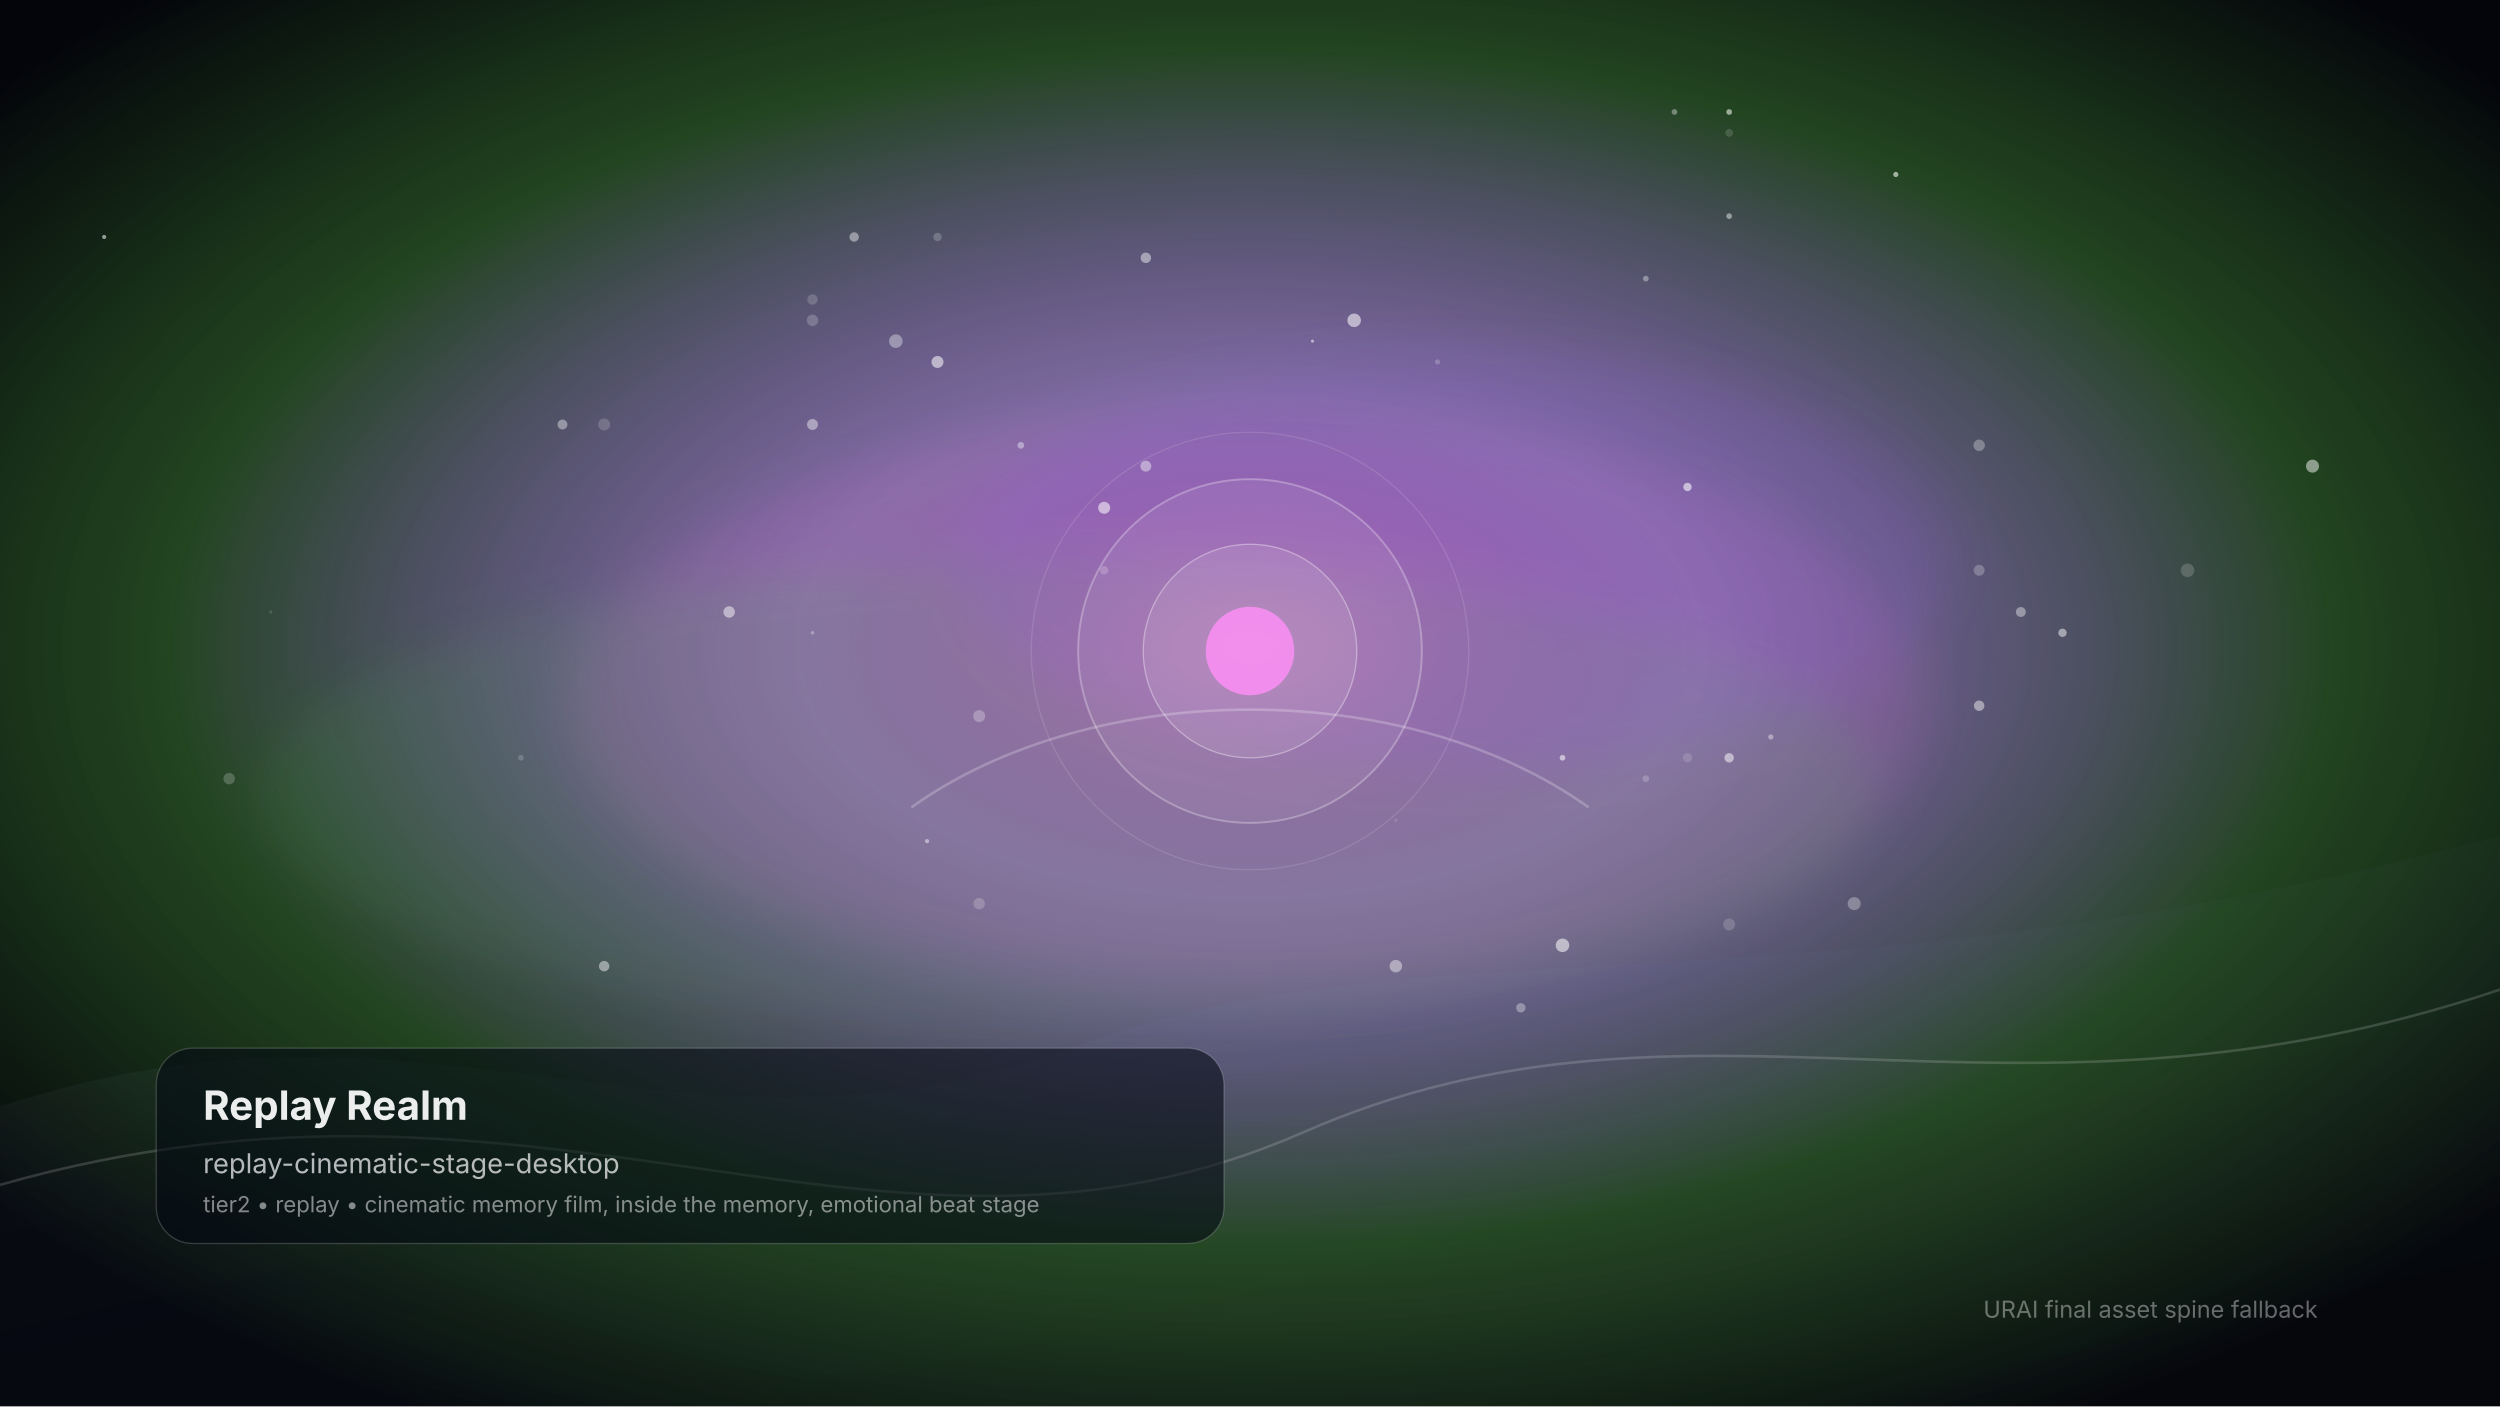
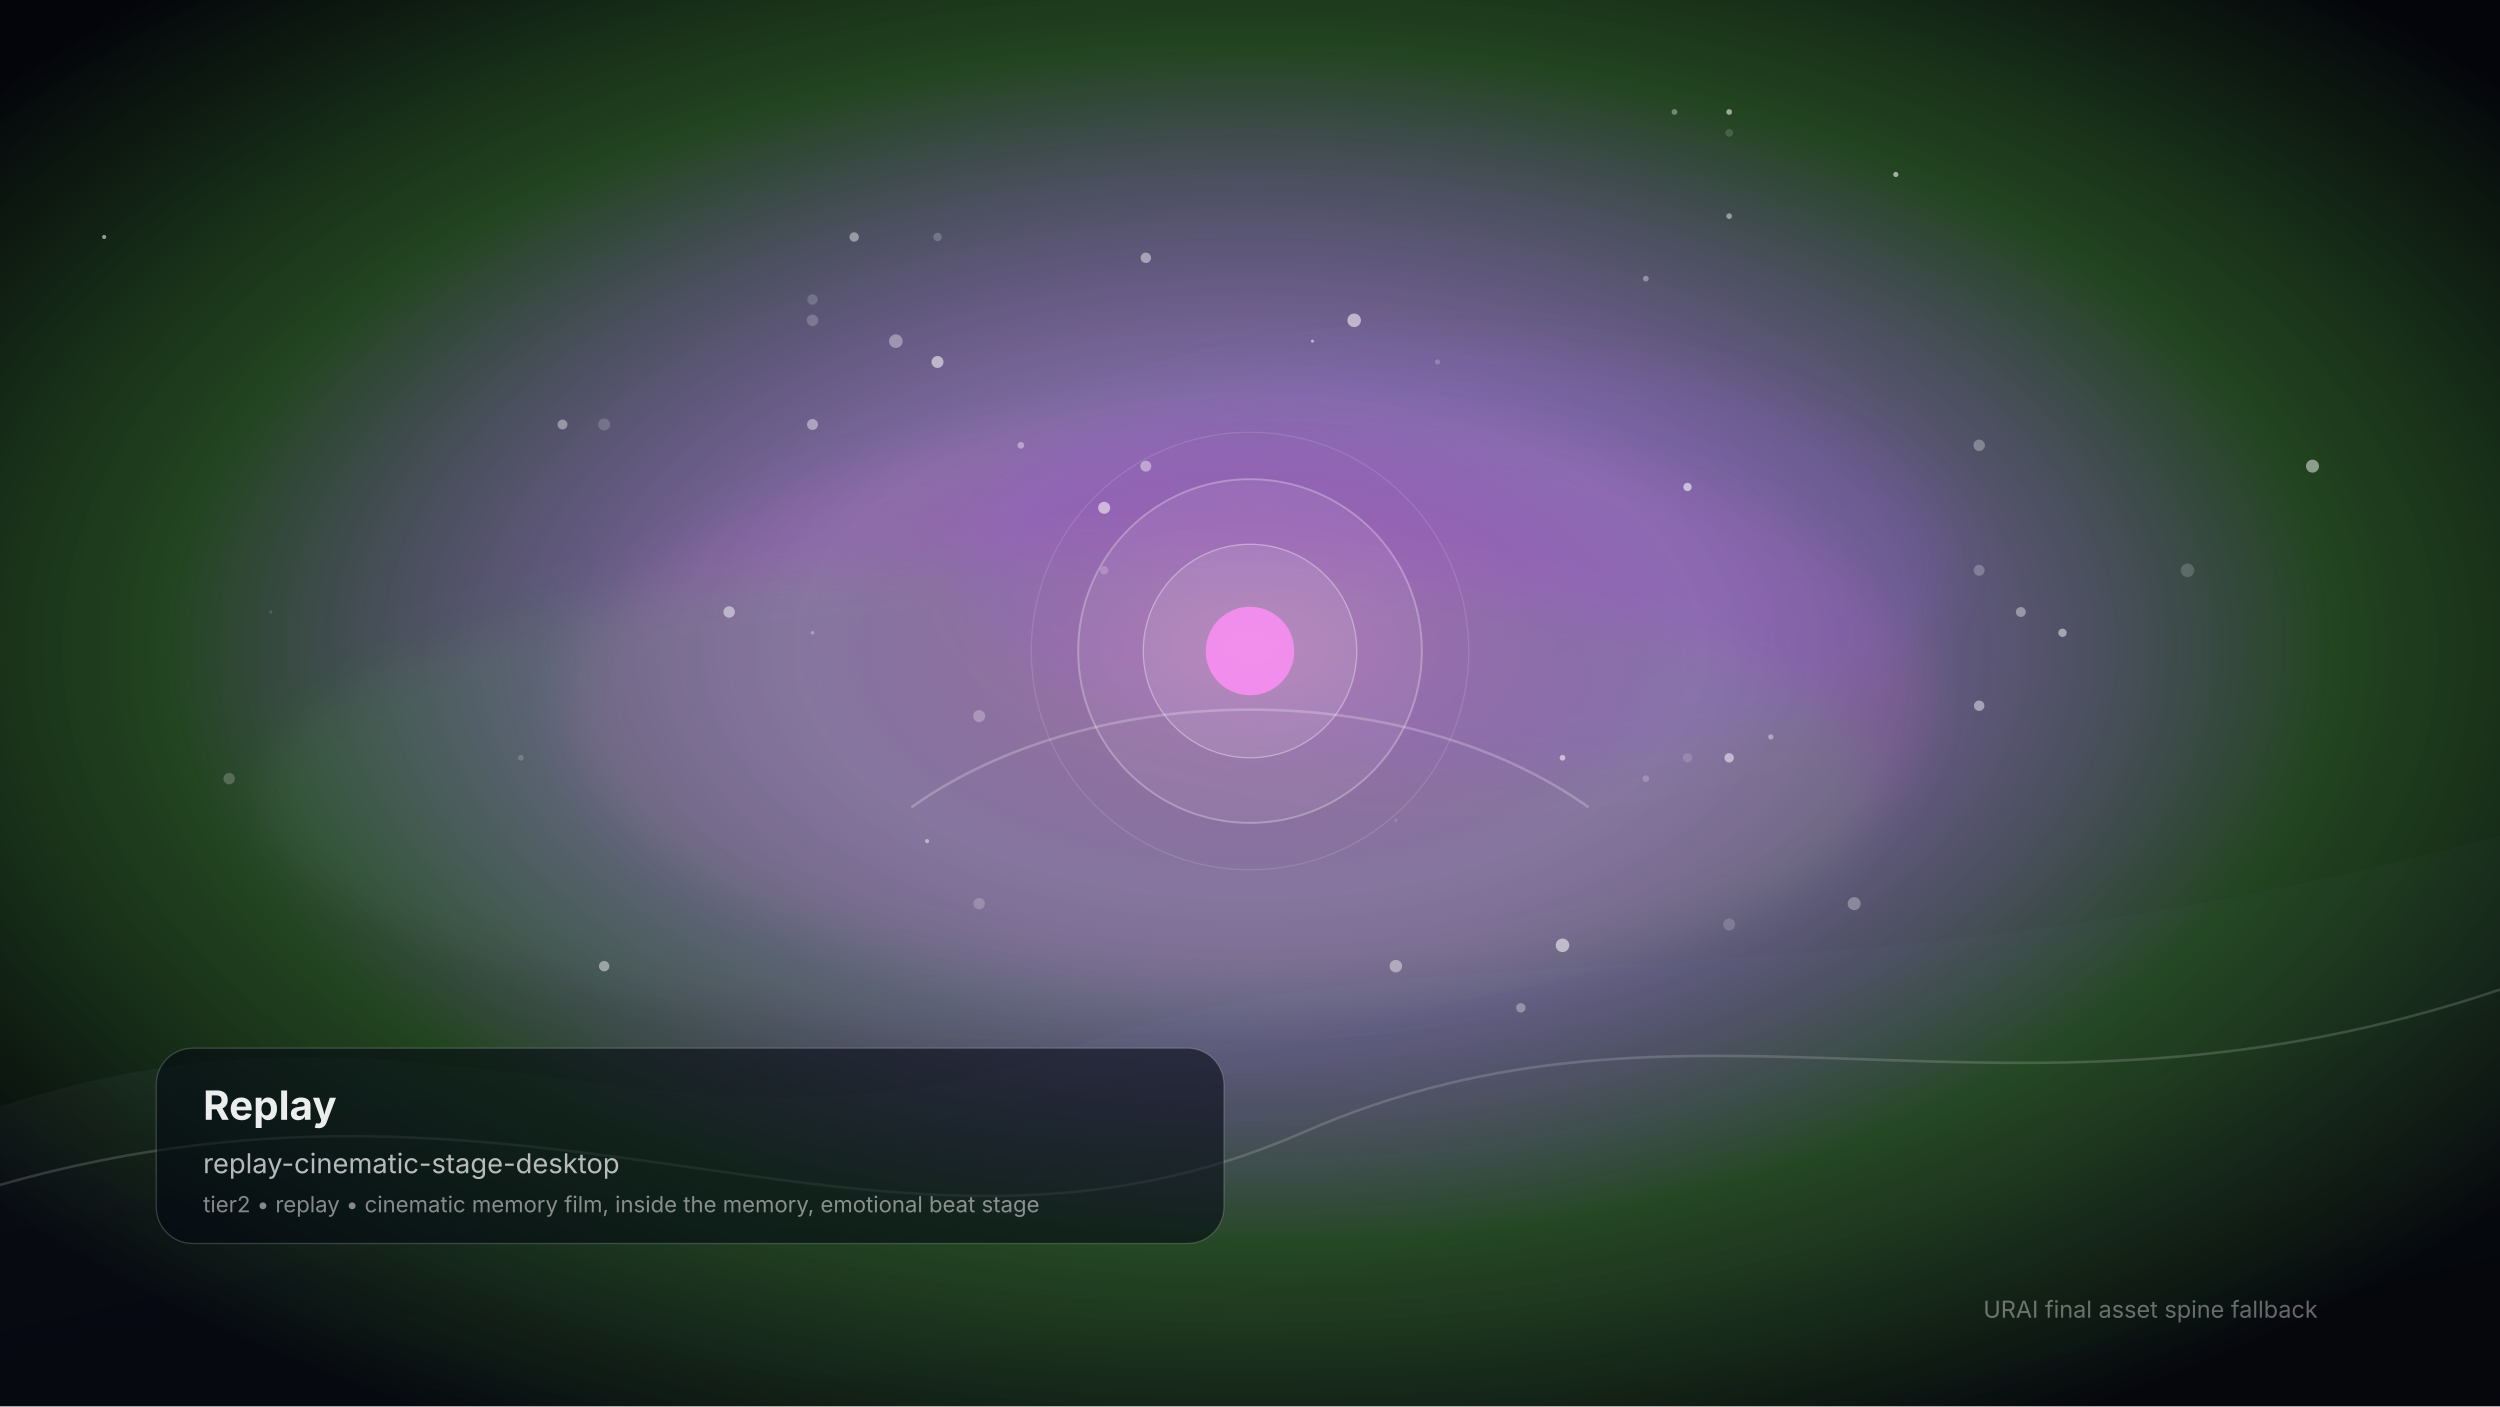
- <svg xmlns="http://www.w3.org/2000/svg" width="1920" height="1080" viewBox="0 0 1920 1080" fill="none" role="img" aria-label="Replay Realm / replay-cinematic-stage-desktop">
+ <svg xmlns="http://www.w3.org/2000/svg" width="1920" height="1080" viewBox="0 0 1920 1080" fill="none" role="img" aria-label="Replay / replay-cinematic-stage-desktop">
  <defs>
    <radialGradient id="core" cx="50%" cy="46%" r="64%">
      <stop offset="0%" stop-color="hsl(305, 88%, 76%)" stop-opacity="0.84" />
      <stop offset="28%" stop-color="hsl(263, 74%, 46%)" stop-opacity="0.42" />
      <stop offset="67%" stop-color="hsl(113, 68%, 18%)" stop-opacity="0.88" />
      <stop offset="100%" stop-color="#03050A" />
    </radialGradient>
    <linearGradient id="floor" x1="0" y1="0" x2="1" y2="1">
      <stop offset="0%" stop-color="rgba(255,255,255,0.28)" />
      <stop offset="50%" stop-color="rgba(120,170,255,0.14)" />
      <stop offset="100%" stop-color="rgba(255,255,255,0.04)" />
    </linearGradient>
    <filter id="blur">
      <feGaussianBlur stdDeviation="18" />
    </filter>
    <filter id="soft">
      <feGaussianBlur stdDeviation="2" />
    </filter>
  </defs>
  <rect width="1920" height="1080" fill="url(#core)" />
  <rect width="1920" height="1080" fill="#03050A" opacity="0.30" />
  <g opacity="0.50" filter="url(#blur)">
    <ellipse cx="960" cy="540" rx="520" ry="220" fill="hsl(305, 90%, 70%)" opacity="0.24" />
    <ellipse cx="820" cy="610" rx="620" ry="180" fill="hsl(113, 90%, 55%)" opacity="0.16" />
    <ellipse cx="1120" cy="430" rx="380" ry="160" fill="hsl(263, 100%, 68%)" opacity="0.22" />
  </g>
  <g opacity="0.55">
    <path d="M0 850 C330 740 520 915 825 804 C1100 704 1390 785 1920 642 L1920 1080 L0 1080 Z" fill="url(#floor)" opacity="0.30" />
    <path d="M0 910 C420 790 680 1010 1000 870 C1300 738 1540 888 1920 760" stroke="rgba(255,255,255,0.30)" stroke-width="2" />
  </g>
  <g opacity="0.78">
    <circle cx="1286" cy="86" r="2.2" fill="white" opacity="0.46" />
    <circle cx="1072" cy="742" r="4.8" fill="white" opacity="0.54" />
    <circle cx="1264" cy="598" r="2.6" fill="white" opacity="0.26" />
    <circle cx="1296" cy="582" r="3.6" fill="white" opacity="0.18" />
    <circle cx="1520" cy="542" r="4.0" fill="white" opacity="0.58" />
    <circle cx="1360" cy="566" r="2.0" fill="white" opacity="0.50" />
    <circle cx="1328" cy="166" r="2.2" fill="white" opacity="0.58" />
    <circle cx="784" cy="342" r="2.6" fill="white" opacity="0.50" />
    <circle cx="464" cy="326" r="4.6" fill="white" opacity="0.22" />
    <circle cx="560" cy="470" r="4.4" fill="white" opacity="0.62" />
    <circle cx="880" cy="358" r="4.2" fill="white" opacity="0.54" />
    <circle cx="1328" cy="86" r="2.2" fill="white" opacity="0.70" />
    <circle cx="624" cy="486" r="1.4" fill="white" opacity="0.38" />
    <circle cx="720" cy="278" r="4.6" fill="white" opacity="0.70" />
    <circle cx="1296" cy="374" r="3.2" fill="white" opacity="0.74" />
    <circle cx="80" cy="182" r="1.6" fill="white" opacity="0.70" />
    <circle cx="1072" cy="630" r="1.2" fill="white" opacity="0.18" />
    <circle cx="1328" cy="102" r="3.0" fill="white" opacity="0.18" />
    <circle cx="688" cy="262" r="5.2" fill="white" opacity="0.46" />
    <circle cx="1328" cy="582" r="3.6" fill="white" opacity="0.66" />
    <circle cx="1520" cy="342" r="4.4" fill="white" opacity="0.38" />
    <circle cx="848" cy="438" r="3.2" fill="white" opacity="0.26" />
    <circle cx="400" cy="582" r="2.2" fill="white" opacity="0.22" />
    <circle cx="432" cy="326" r="3.8" fill="white" opacity="0.50" />
    <circle cx="1104" cy="278" r="2.0" fill="white" opacity="0.26" />
    <circle cx="1264" cy="214" r="2.2" fill="white" opacity="0.46" />
    <circle cx="1584" cy="486" r="3.2" fill="white" opacity="0.62" />
    <circle cx="464" cy="742" r="4.0" fill="white" opacity="0.58" />
    <circle cx="208" cy="470" r="1.2" fill="white" opacity="0.18" />
    <circle cx="1328" cy="710" r="4.6" fill="white" opacity="0.22" />
    <circle cx="176" cy="598" r="4.4" fill="white" opacity="0.26" />
    <circle cx="1040" cy="246" r="5.2" fill="white" opacity="0.70" />
    <circle cx="1456" cy="134" r="2.0" fill="white" opacity="0.74" />
    <circle cx="1776" cy="358" r="5.0" fill="white" opacity="0.62" />
    <circle cx="1168" cy="774" r="3.6" fill="white" opacity="0.42" />
    <circle cx="1424" cy="694" r="5.0" fill="white" opacity="0.38" />
    <circle cx="848" cy="390" r="4.6" fill="white" opacity="0.70" />
    <circle cx="1008" cy="262" r="1.2" fill="white" opacity="0.66" />
    <circle cx="880" cy="198" r="4.0" fill="white" opacity="0.58" />
    <circle cx="624" cy="246" r="4.4" fill="white" opacity="0.26" />
    <circle cx="712" cy="646" r="1.6" fill="white" opacity="0.58" />
    <circle cx="752" cy="550" r="4.6" fill="white" opacity="0.34" />
    <circle cx="624" cy="326" r="4.2" fill="white" opacity="0.54" />
    <circle cx="1200" cy="582" r="2.2" fill="white" opacity="0.70" />
    <circle cx="656" cy="182" r="3.6" fill="white" opacity="0.54" />
    <circle cx="1200" cy="726" r="5.2" fill="white" opacity="0.70" />
    <circle cx="752" cy="694" r="4.4" fill="white" opacity="0.26" />
    <circle cx="1520" cy="438" r="4.2" fill="white" opacity="0.30" />
    <circle cx="1680" cy="438" r="5.2" fill="white" opacity="0.22" />
    <circle cx="624" cy="230" r="4.0" fill="white" opacity="0.22" />
    <circle cx="720" cy="182" r="3.2" fill="white" opacity="0.26" />
    <circle cx="1552" cy="470" r="3.8" fill="white" opacity="0.50" />
  </g>
  <g transform="translate(960 500)">
    <circle r="132" fill="rgba(255,255,255,0.06)" stroke="rgba(255,255,255,0.28)" stroke-width="1.5" />
    <circle r="82" fill="rgba(255,255,255,0.10)" stroke="rgba(255,255,255,0.36)" stroke-width="1" />
    <circle r="34" fill="hsl(305, 100%, 78%)" opacity="0.82" />
    <circle r="168" fill="none" stroke="rgba(255,255,255,0.12)" stroke-width="1" />
    <path d="M-260 120 C-120 20 120 20 260 120" stroke="rgba(255,255,255,0.23)" stroke-width="2" fill="none" />
  </g>
  <g transform="translate(120 805)">
    <rect x="0" y="0" width="820" height="150" rx="28" fill="rgba(3,8,18,0.58)" stroke="rgba(255,255,255,0.18)" />
-     <text x="36" y="55" fill="rgba(255,255,255,0.92)" font-family="Inter, Arial, sans-serif" font-size="31" font-weight="700">Replay Realm</text>
+     <text x="36" y="55" fill="rgba(255,255,255,0.92)" font-family="Inter, Arial, sans-serif" font-size="31" font-weight="700">Replay</text>
    <text x="36" y="96" fill="rgba(255,255,255,0.70)" font-family="Inter, Arial, sans-serif" font-size="21">replay-cinematic-stage-desktop</text>
    <text x="36" y="126" fill="rgba(255,255,255,0.50)" font-family="Inter, Arial, sans-serif" font-size="17">tier2 • replay • cinematic memory film, inside the memory, emotional beat stage</text>
  </g>
  <text x="1780" y="1012" text-anchor="end" fill="rgba(255,255,255,0.38)" font-family="Inter, Arial, sans-serif" font-size="18">URAI final asset spine fallback</text>
</svg>
